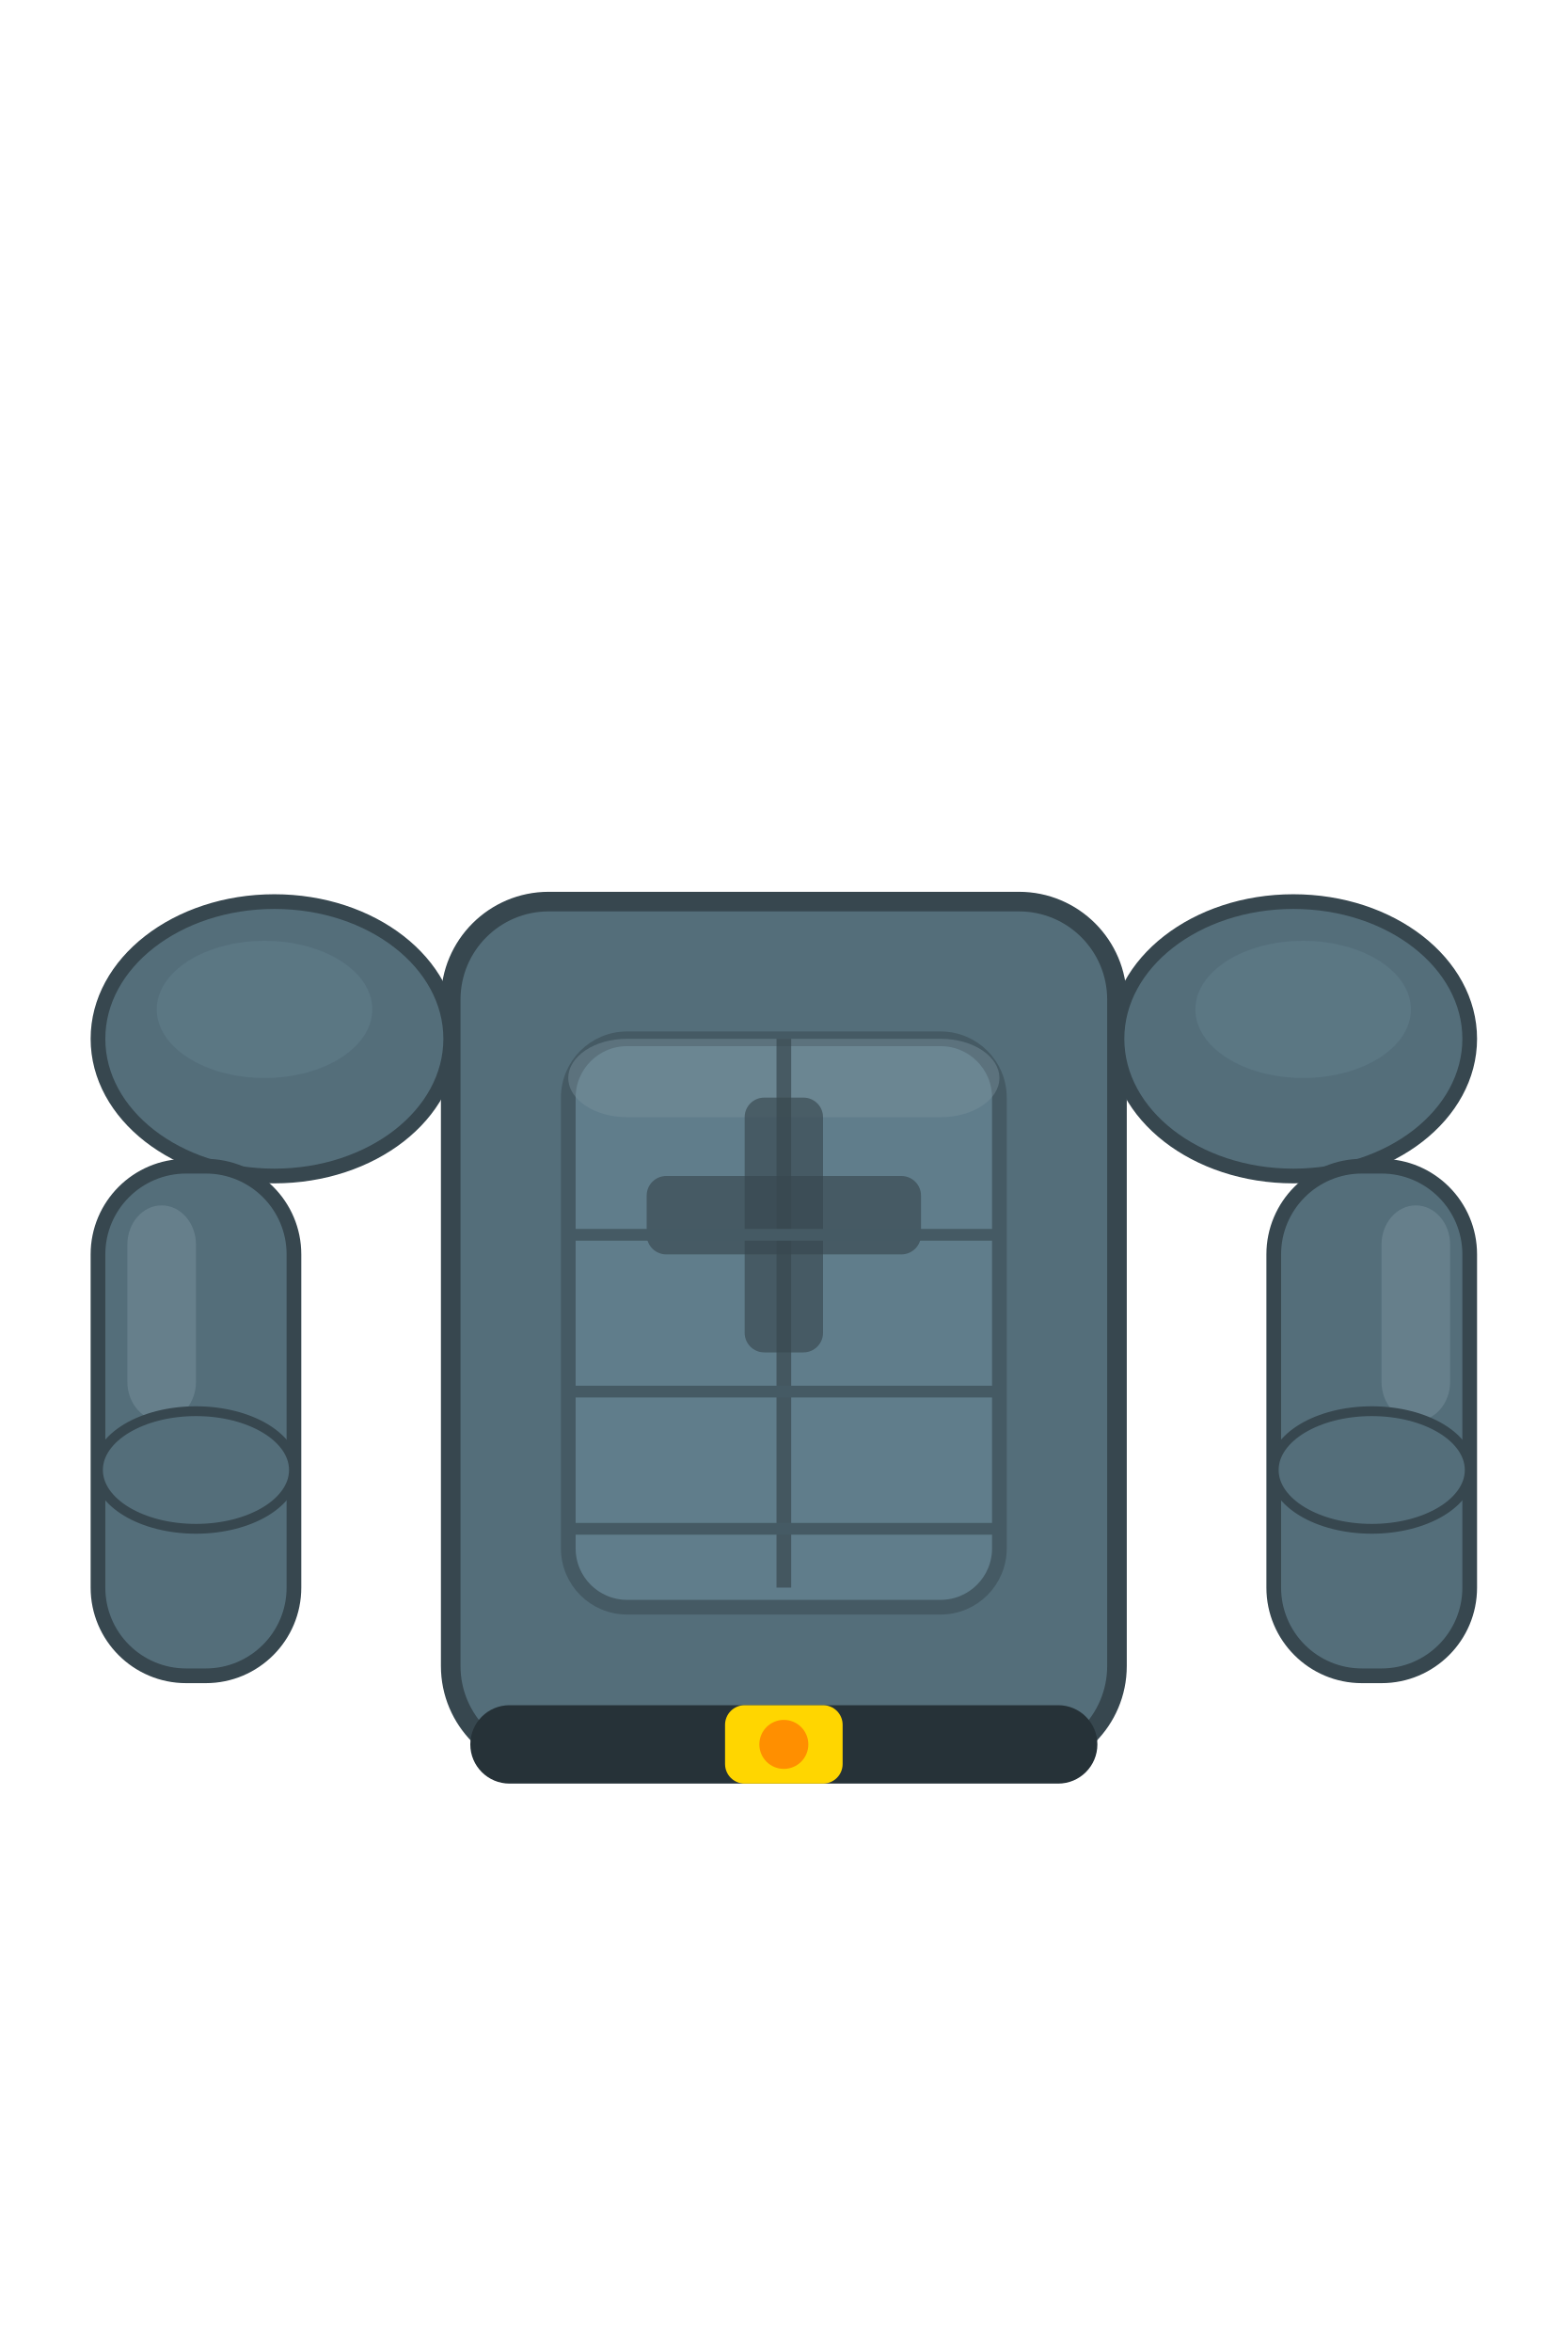
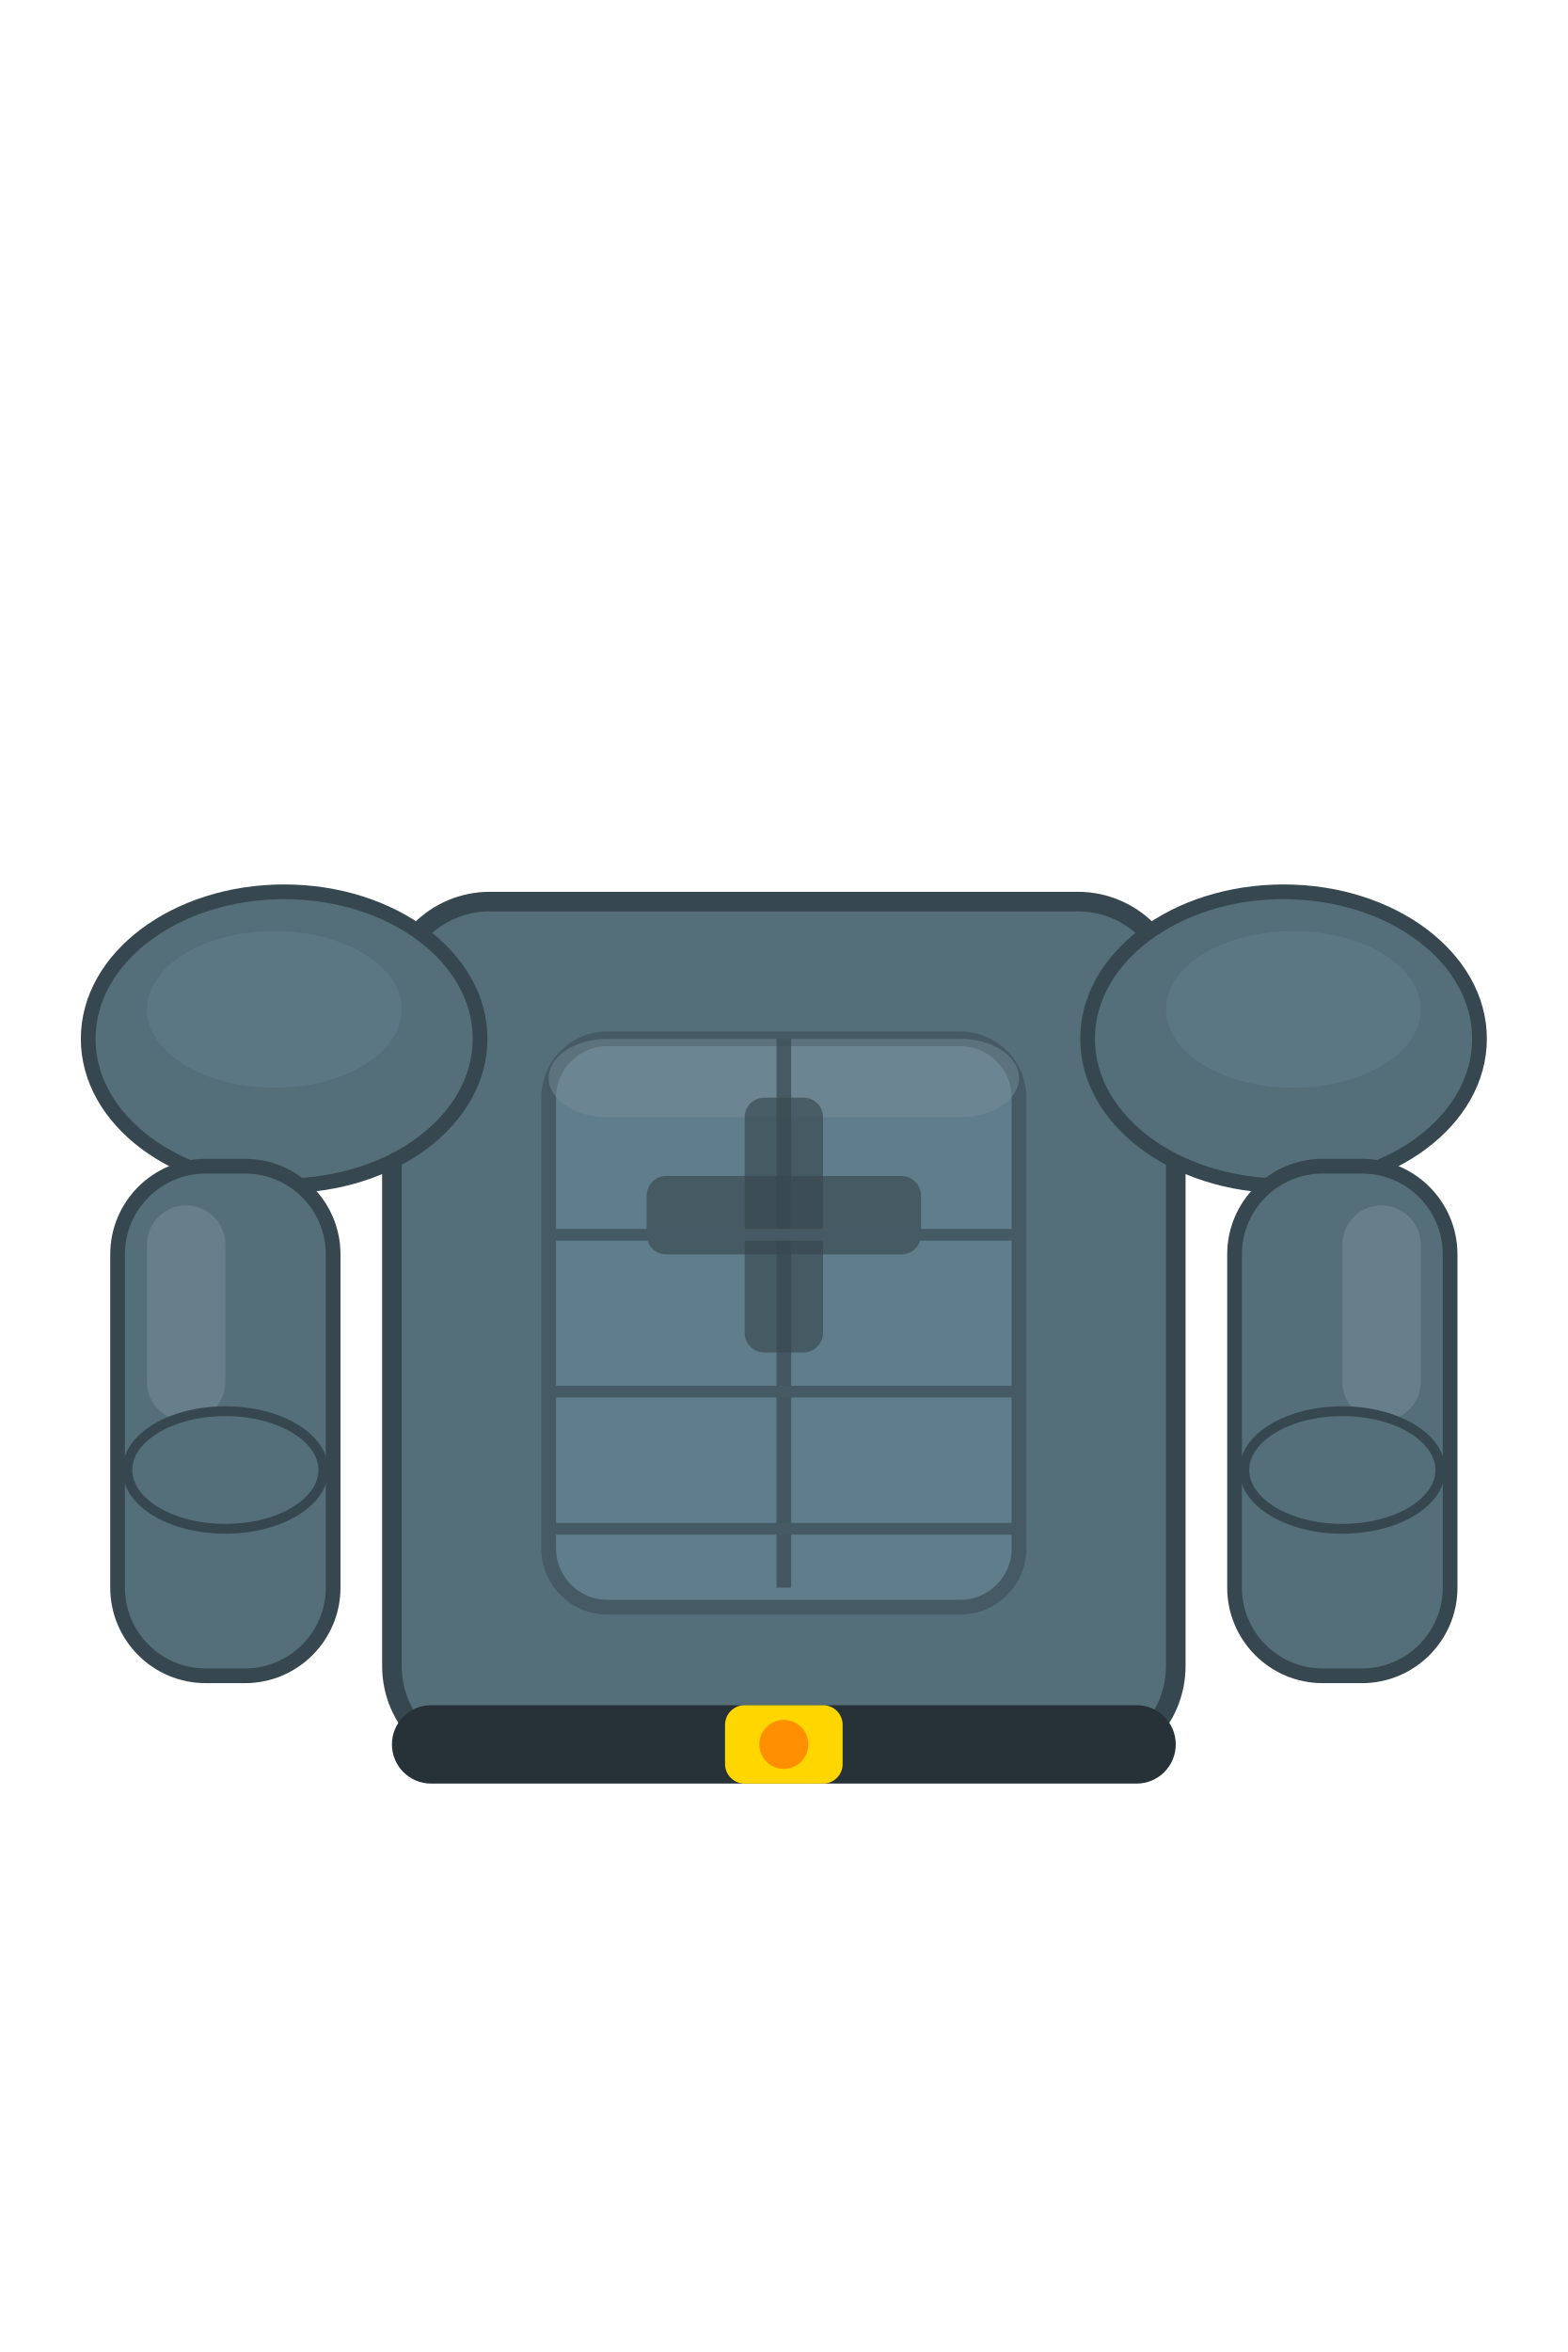
<svg xmlns="http://www.w3.org/2000/svg" viewBox="0 0 160 240">
-   <rect x="46" y="92" width="68" height="88" rx="10" fill="#546e7a" stroke="#37474f" stroke-width="2" />
-   <rect x="58" y="106" width="44" height="58" rx="6" fill="#607d8b" stroke="#455a64" stroke-width="1.5" />
-   <rect x="58" y="106" width="44" height="8" rx="6" fill="#78909c" opacity="0.45" />
+   <rect x="40" y="92" width="80" height="88" rx="10" fill="#546e7a" stroke="#37474f" stroke-width="2" />
+   <rect x="56" y="106" width="48" height="58" rx="6" fill="#607d8b" stroke="#455a64" stroke-width="1.5" />
+   <rect x="56" y="106" width="48" height="8" rx="6" fill="#78909c" opacity="0.45" />
  <rect x="76" y="112" width="8" height="26" rx="2" fill="#37474f" opacity="0.65" />
  <rect x="66" y="120" width="28" height="8" rx="2" fill="#37474f" opacity="0.65" />
  <line x1="80" y1="106" x2="80" y2="162" stroke="#37474f" stroke-width="1.5" opacity="0.7" />
-   <line x1="58" y1="126" x2="102" y2="126" stroke="#455a64" stroke-width="1.2" />
-   <line x1="58" y1="142" x2="102" y2="142" stroke="#455a64" stroke-width="1.2" />
-   <line x1="58" y1="156" x2="102" y2="156" stroke="#455a64" stroke-width="1.2" />
-   <rect x="48" y="174" width="64" height="8" rx="4" fill="#263238" />
+   <line x1="56" y1="126" x2="104" y2="126" stroke="#455a64" stroke-width="1.2" />
+   <line x1="56" y1="142" x2="104" y2="142" stroke="#455a64" stroke-width="1.2" />
+   <line x1="56" y1="156" x2="104" y2="156" stroke="#455a64" stroke-width="1.2" />
+   <rect x="40" y="174" width="80" height="8" rx="4" fill="#263238" />
  <rect x="74" y="174" width="12" height="8" rx="2" fill="#ffd600" />
  <circle cx="80" cy="178" r="2.5" fill="#ff8f00" />
-   <ellipse cx="28" cy="106" rx="18" ry="14" fill="#546e7a" stroke="#37474f" stroke-width="1.5" />
-   <ellipse cx="27" cy="103" rx="11" ry="7" fill="#607d8b" opacity="0.55" />
-   <ellipse cx="132" cy="106" rx="18" ry="14" fill="#546e7a" stroke="#37474f" stroke-width="1.5" />
-   <ellipse cx="133" cy="103" rx="11" ry="7" fill="#607d8b" opacity="0.55" />
-   <rect x="10" y="119" width="20" height="52" rx="9" fill="#546e7a" stroke="#37474f" stroke-width="1.5" />
-   <rect x="130" y="119" width="20" height="52" rx="9" fill="#546e7a" stroke="#37474f" stroke-width="1.5" />
-   <rect x="13" y="123" width="7" height="22" rx="4" fill="#78909c" opacity="0.5" />
-   <rect x="141" y="123" width="7" height="22" rx="4" fill="#78909c" opacity="0.5" />
-   <ellipse cx="20" cy="150" rx="10" ry="6" fill="#546e7a" stroke="#37474f" stroke-width="1" />
-   <ellipse cx="140" cy="150" rx="10" ry="6" fill="#546e7a" stroke="#37474f" stroke-width="1" />
+   <ellipse cx="29" cy="106" rx="20" ry="15" fill="#546e7a" stroke="#37474f" stroke-width="1.5" />
+   <ellipse cx="28" cy="103" rx="13" ry="8" fill="#607d8b" opacity="0.55" />
+   <ellipse cx="131" cy="106" rx="20" ry="15" fill="#546e7a" stroke="#37474f" stroke-width="1.5" />
+   <ellipse cx="132" cy="103" rx="13" ry="8" fill="#607d8b" opacity="0.55" />
+   <rect x="12" y="119" width="22" height="52" rx="9" fill="#546e7a" stroke="#37474f" stroke-width="1.5" />
+   <rect x="126" y="119" width="22" height="52" rx="9" fill="#546e7a" stroke="#37474f" stroke-width="1.5" />
+   <rect x="15" y="123" width="8" height="22" rx="4" fill="#78909c" opacity="0.5" />
+   <rect x="137" y="123" width="8" height="22" rx="4" fill="#78909c" opacity="0.5" />
+   <ellipse cx="23" cy="150" rx="10" ry="6" fill="#546e7a" stroke="#37474f" stroke-width="1" />
+   <ellipse cx="137" cy="150" rx="10" ry="6" fill="#546e7a" stroke="#37474f" stroke-width="1" />
</svg>
